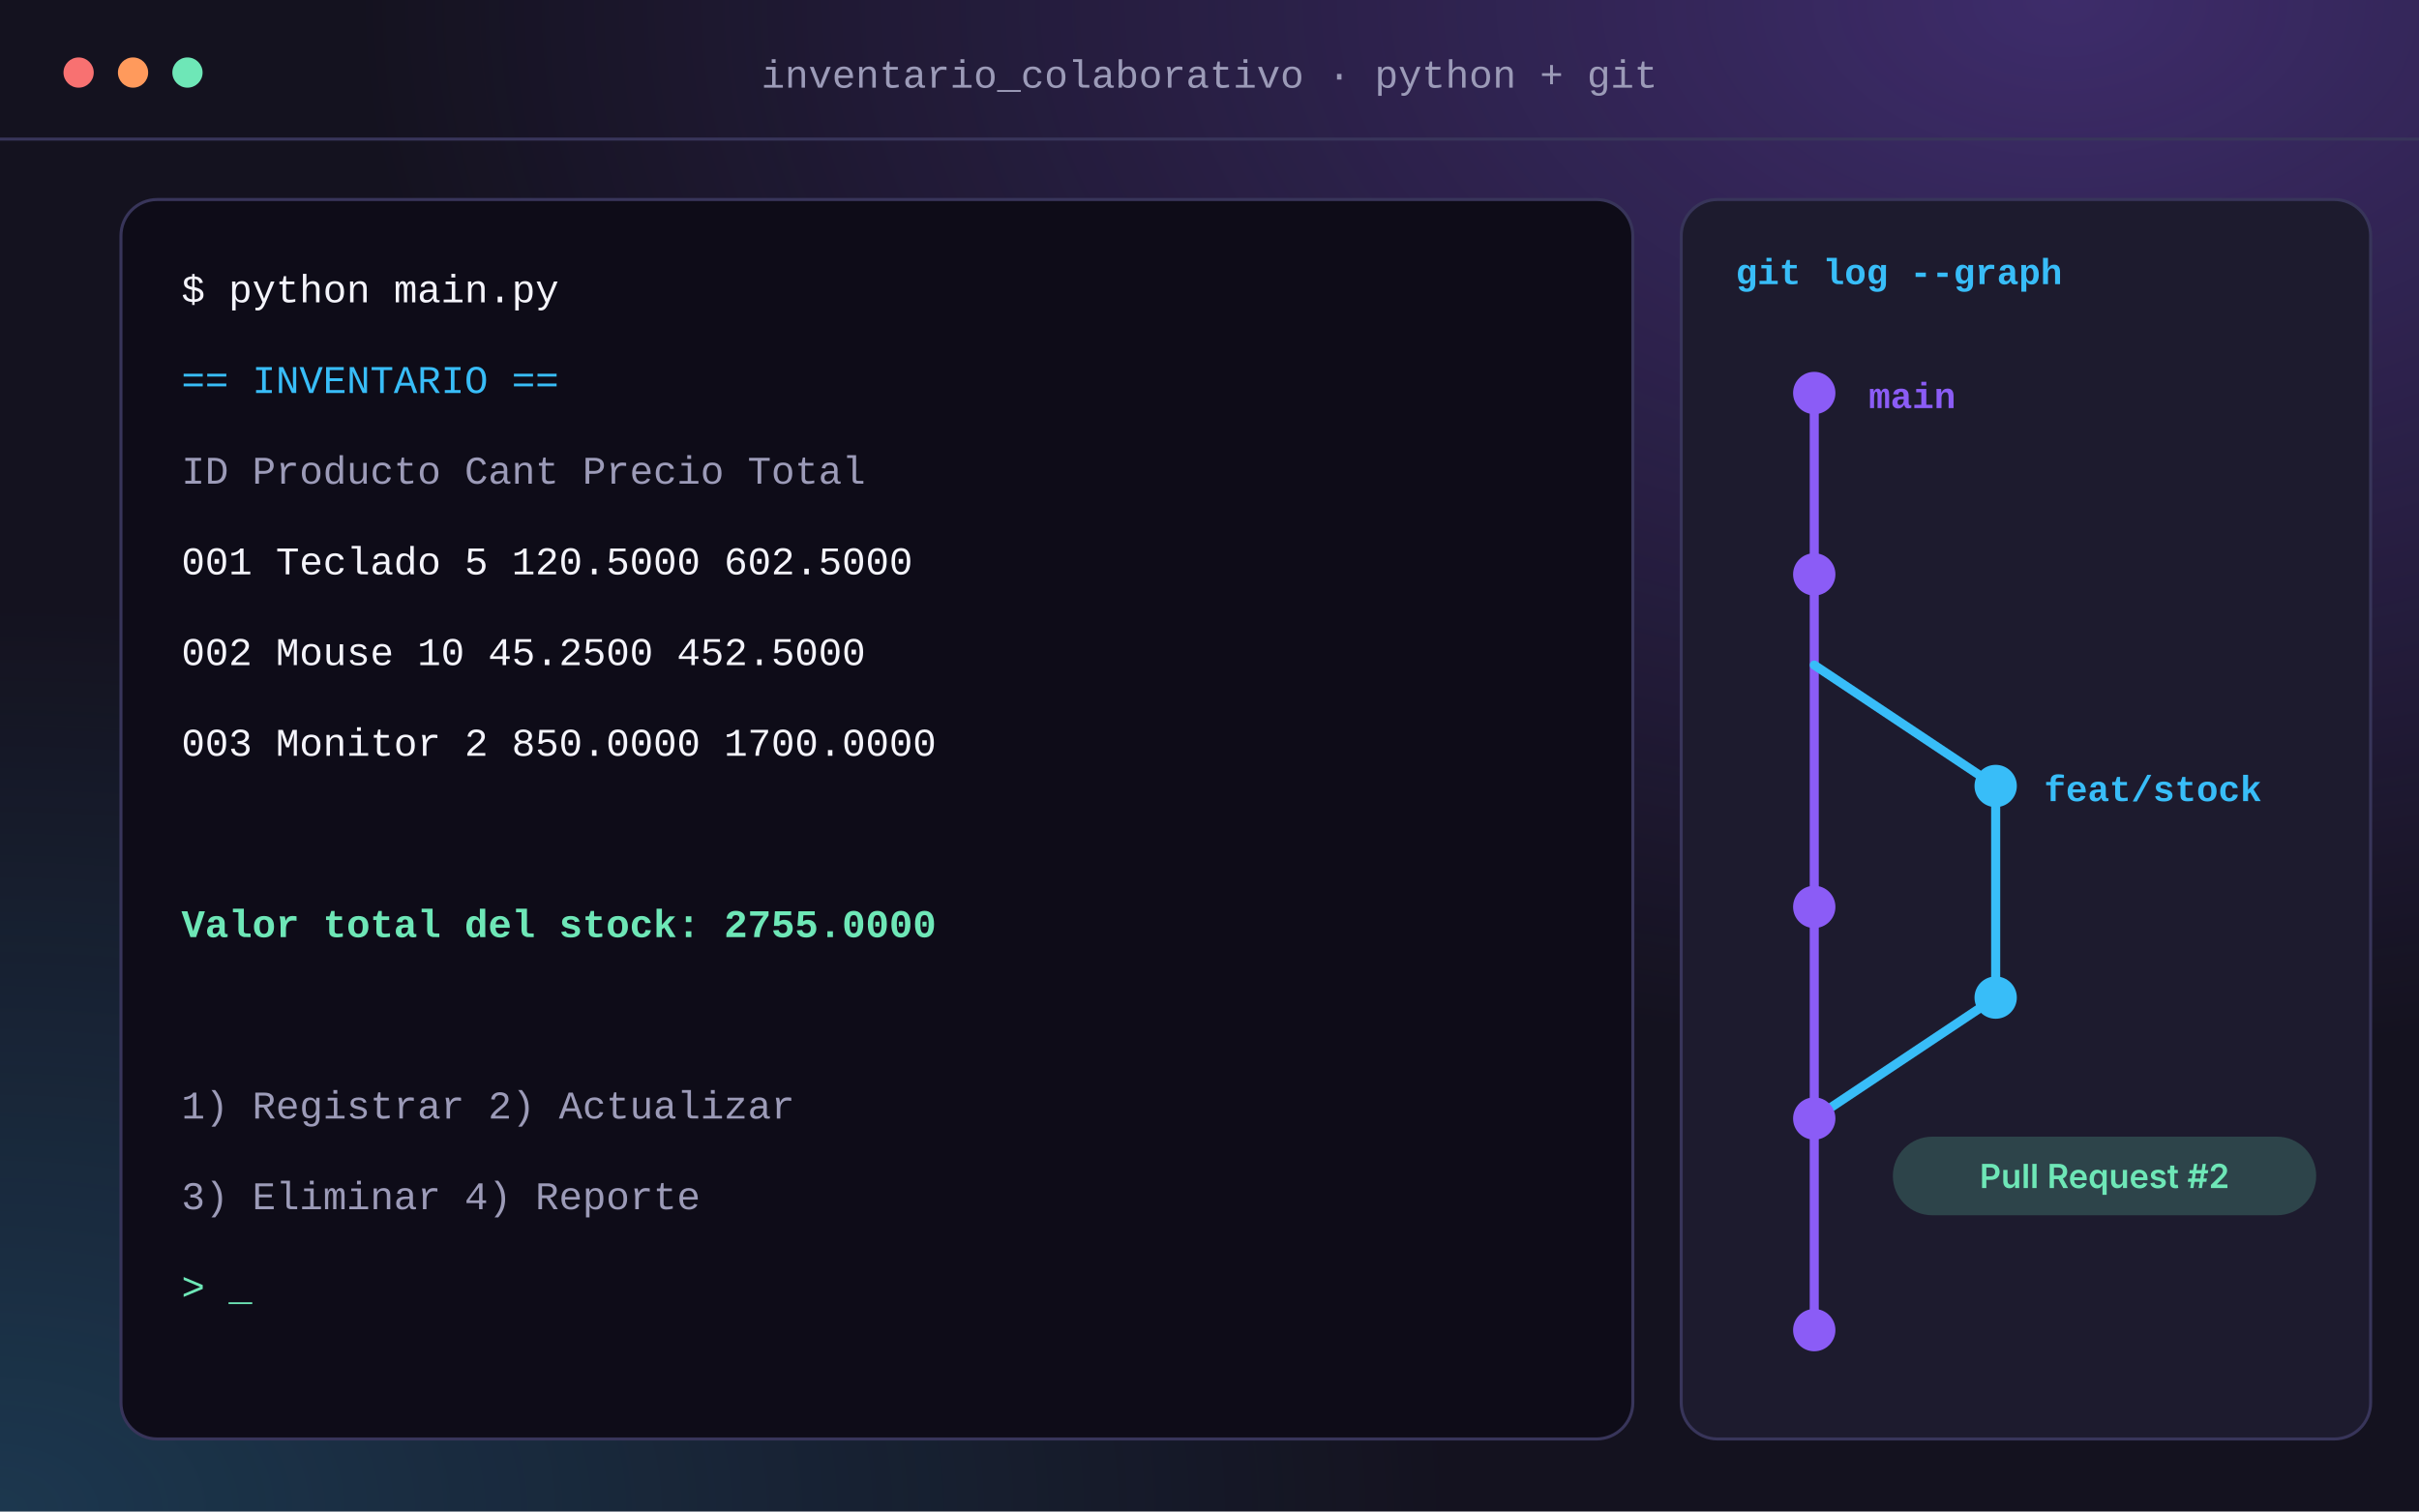
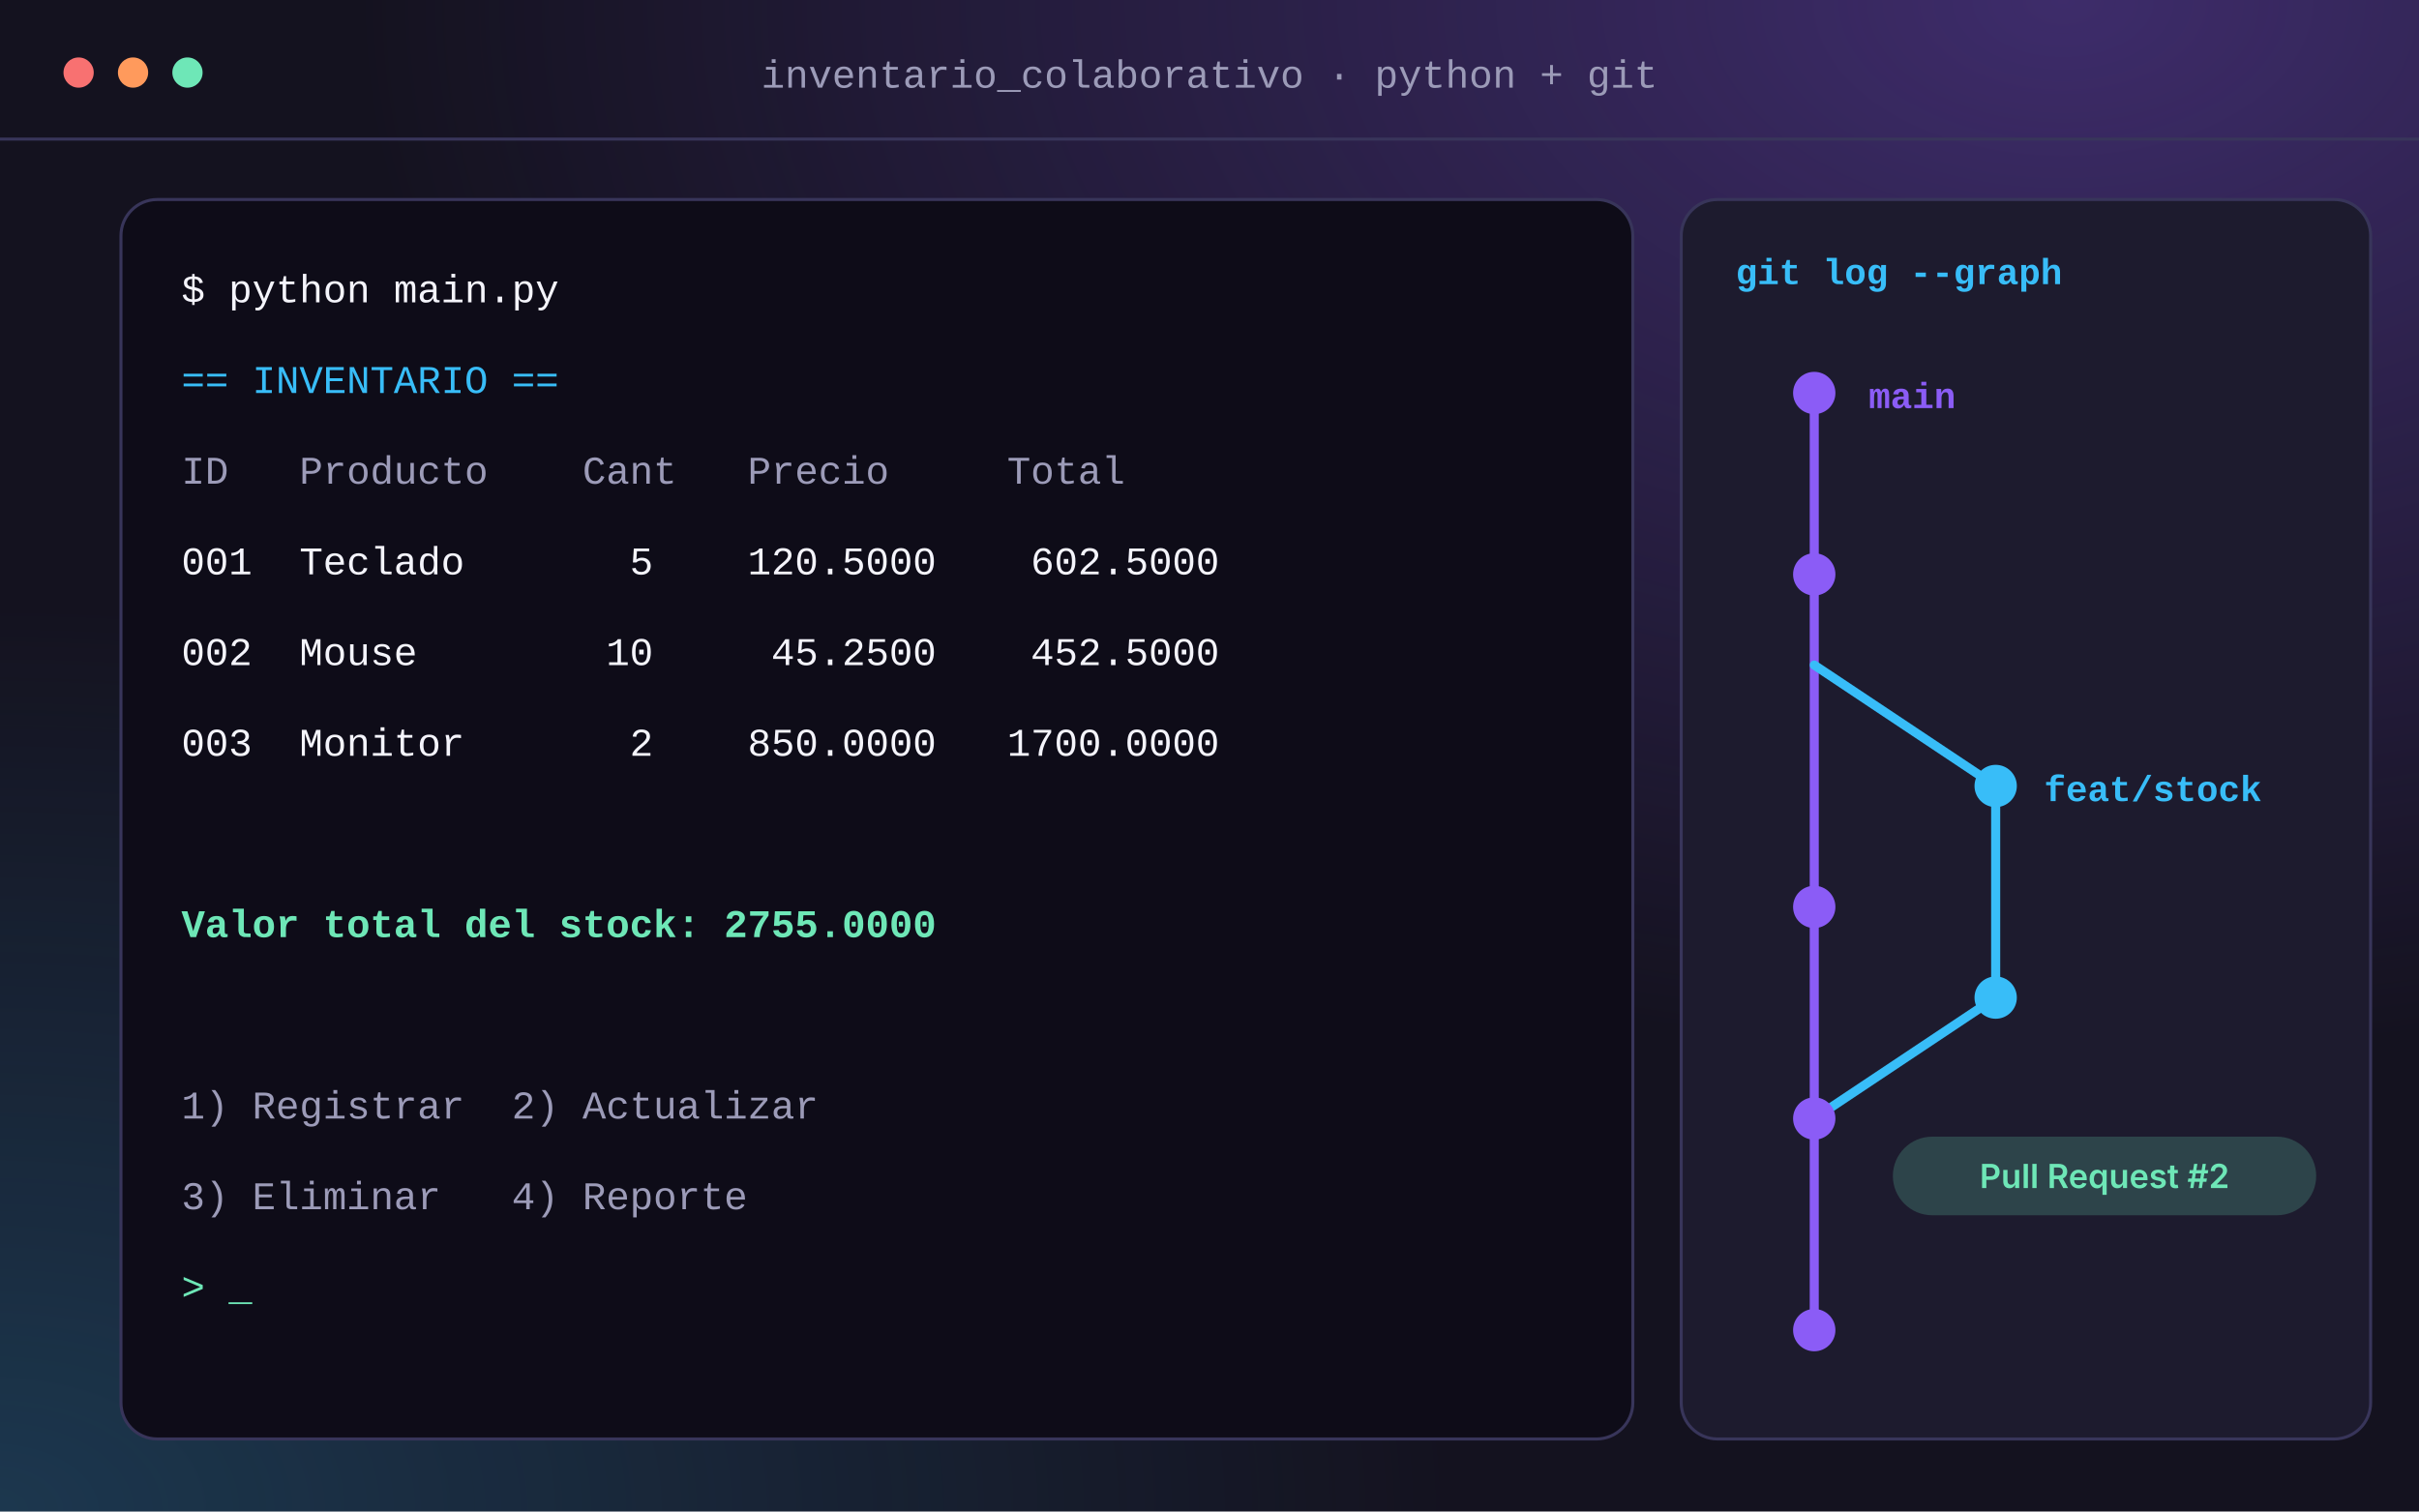
<svg xmlns="http://www.w3.org/2000/svg" viewBox="0 0 800 500">
  <defs>
    <radialGradient id="g1" cx="85%" cy="0%" r="70%">
      <stop offset="0" stop-color="#8b5cf6" stop-opacity=".35" />
      <stop offset="1" stop-color="#8b5cf6" stop-opacity="0" />
    </radialGradient>
    <radialGradient id="g2" cx="0%" cy="100%" r="60%">
      <stop offset="0" stop-color="#38bdf8" stop-opacity=".22" />
      <stop offset="1" stop-color="#38bdf8" stop-opacity="0" />
    </radialGradient>
    <linearGradient id="area" x1="0" y1="0" x2="0" y2="1">
      <stop offset="0" stop-color="#8b5cf6" stop-opacity=".45" />
      <stop offset="1" stop-color="#8b5cf6" stop-opacity="0" />
    </linearGradient>
  </defs>
  <rect width="800" height="500" fill="#14121f" />
  <rect width="800" height="500" fill="url(#g1)" />
  <rect width="800" height="500" fill="url(#g2)" />
  <circle cx="26" cy="24" r="5" fill="#f87171" />
  <circle cx="44" cy="24" r="5" fill="#ff9a5c" />
  <circle cx="62" cy="24" r="5" fill="#6ee7b7" />
-   <text x="400" y="29" font-family="'Cascadia Code', Consolas, 'Courier New', monospace" font-size="13" font-weight="500" fill="#9c9bb8" text-anchor="middle" opacity="1" style="white-space:pre">inventario_colaborativo · python + git</text>
+   <text x="400" y="29" font-family="'Cascadia Code', Consolas, 'Courier New', monospace" font-size="13" font-weight="500" fill="#9c9bb8" text-anchor="middle" opacity="1" xml:space="preserve">inventario_colaborativo · python + git</text>
  <line x1="0" y1="46" x2="800" y2="46" stroke="#38355a" stroke-width="1" stroke-linecap="round" />
  <rect x="40" y="66" width="500" height="410" rx="12" fill="#0e0c18" opacity="1" stroke="#38355a" stroke-width="1" />
-   <text x="60" y="100" font-family="'Cascadia Code', Consolas, 'Courier New', monospace" font-size="13" font-weight="400" fill="#f4f4fb" text-anchor="start" opacity="1" style="white-space:pre">$ python main.py</text>
-   <text x="60" y="130" font-family="'Cascadia Code', Consolas, 'Courier New', monospace" font-size="13" font-weight="400" fill="#38bdf8" text-anchor="start" opacity="1" style="white-space:pre">== INVENTARIO ==</text>
-   <text x="60" y="160" font-family="'Cascadia Code', Consolas, 'Courier New', monospace" font-size="13" font-weight="400" fill="#9c9bb8" text-anchor="start" opacity="1" style="white-space:pre">ID   Producto    Cant   Precio     Total</text>
-   <text x="60" y="190" font-family="'Cascadia Code', Consolas, 'Courier New', monospace" font-size="13" font-weight="400" fill="#f4f4fb" text-anchor="start" opacity="1" style="white-space:pre">001  Teclado       5    120.5000    602.5000</text>
-   <text x="60" y="220" font-family="'Cascadia Code', Consolas, 'Courier New', monospace" font-size="13" font-weight="400" fill="#f4f4fb" text-anchor="start" opacity="1" style="white-space:pre">002  Mouse        10     45.2500    452.5000</text>
-   <text x="60" y="250" font-family="'Cascadia Code', Consolas, 'Courier New', monospace" font-size="13" font-weight="400" fill="#f4f4fb" text-anchor="start" opacity="1" style="white-space:pre">003  Monitor       2    850.0000   1700.0000</text>
-   <text x="60" y="280" font-family="'Cascadia Code', Consolas, 'Courier New', monospace" font-size="13" font-weight="400" fill="#f4f4fb" text-anchor="start" opacity="1" style="white-space:pre" />
-   <text x="60" y="310" font-family="'Cascadia Code', Consolas, 'Courier New', monospace" font-size="13" font-weight="700" fill="#6ee7b7" text-anchor="start" opacity="1" style="white-space:pre">Valor total del stock: 2755.0000</text>
-   <text x="60" y="340" font-family="'Cascadia Code', Consolas, 'Courier New', monospace" font-size="13" font-weight="400" fill="#f4f4fb" text-anchor="start" opacity="1" style="white-space:pre" />
-   <text x="60" y="370" font-family="'Cascadia Code', Consolas, 'Courier New', monospace" font-size="13" font-weight="400" fill="#9c9bb8" text-anchor="start" opacity="1" style="white-space:pre">1) Registrar  2) Actualizar</text>
-   <text x="60" y="400" font-family="'Cascadia Code', Consolas, 'Courier New', monospace" font-size="13" font-weight="400" fill="#9c9bb8" text-anchor="start" opacity="1" style="white-space:pre">3) Eliminar   4) Reporte</text>
-   <text x="60" y="430" font-family="'Cascadia Code', Consolas, 'Courier New', monospace" font-size="13" font-weight="400" fill="#6ee7b7" text-anchor="start" opacity="1" style="white-space:pre">&gt; _</text>
+   <text x="60" y="100" font-family="'Cascadia Code', Consolas, 'Courier New', monospace" font-size="13" font-weight="400" fill="#f4f4fb" text-anchor="start" opacity="1" xml:space="preserve">$ python main.py</text>
+   <text x="60" y="130" font-family="'Cascadia Code', Consolas, 'Courier New', monospace" font-size="13" font-weight="400" fill="#38bdf8" text-anchor="start" opacity="1" xml:space="preserve">== INVENTARIO ==</text>
+   <text x="60" y="160" font-family="'Cascadia Code', Consolas, 'Courier New', monospace" font-size="13" font-weight="400" fill="#9c9bb8" text-anchor="start" opacity="1" xml:space="preserve">ID   Producto    Cant   Precio     Total</text>
+   <text x="60" y="190" font-family="'Cascadia Code', Consolas, 'Courier New', monospace" font-size="13" font-weight="400" fill="#f4f4fb" text-anchor="start" opacity="1" xml:space="preserve">001  Teclado       5    120.5000    602.5000</text>
+   <text x="60" y="220" font-family="'Cascadia Code', Consolas, 'Courier New', monospace" font-size="13" font-weight="400" fill="#f4f4fb" text-anchor="start" opacity="1" xml:space="preserve">002  Mouse        10     45.2500    452.5000</text>
+   <text x="60" y="250" font-family="'Cascadia Code', Consolas, 'Courier New', monospace" font-size="13" font-weight="400" fill="#f4f4fb" text-anchor="start" opacity="1" xml:space="preserve">003  Monitor       2    850.0000   1700.0000</text>
+   <text x="60" y="280" font-family="'Cascadia Code', Consolas, 'Courier New', monospace" font-size="13" font-weight="400" fill="#f4f4fb" text-anchor="start" opacity="1" xml:space="preserve" />
+   <text x="60" y="310" font-family="'Cascadia Code', Consolas, 'Courier New', monospace" font-size="13" font-weight="700" fill="#6ee7b7" text-anchor="start" opacity="1" xml:space="preserve">Valor total del stock: 2755.0000</text>
+   <text x="60" y="340" font-family="'Cascadia Code', Consolas, 'Courier New', monospace" font-size="13" font-weight="400" fill="#f4f4fb" text-anchor="start" opacity="1" xml:space="preserve" />
+   <text x="60" y="370" font-family="'Cascadia Code', Consolas, 'Courier New', monospace" font-size="13" font-weight="400" fill="#9c9bb8" text-anchor="start" opacity="1" xml:space="preserve">1) Registrar  2) Actualizar</text>
+   <text x="60" y="400" font-family="'Cascadia Code', Consolas, 'Courier New', monospace" font-size="13" font-weight="400" fill="#9c9bb8" text-anchor="start" opacity="1" xml:space="preserve">3) Eliminar   4) Reporte</text>
+   <text x="60" y="430" font-family="'Cascadia Code', Consolas, 'Courier New', monospace" font-size="13" font-weight="400" fill="#6ee7b7" text-anchor="start" opacity="1" xml:space="preserve">&gt; _</text>
  <rect x="556" y="66" width="228" height="410" rx="12" fill="#1d1b2e" opacity="1" stroke="#38355a" stroke-width="1" />
-   <text x="574" y="94" font-family="'Cascadia Code', Consolas, 'Courier New', monospace" font-size="12" font-weight="600" fill="#38bdf8" text-anchor="start" opacity="1" style="white-space:pre">git log --graph</text>
+   <text x="574" y="94" font-family="'Cascadia Code', Consolas, 'Courier New', monospace" font-size="12" font-weight="600" fill="#38bdf8" text-anchor="start" opacity="1" xml:space="preserve">git log --graph</text>
  <line x1="600" y1="130" x2="600" y2="440" stroke="#8b5cf6" stroke-width="3" stroke-linecap="round" />
  <line x1="600" y1="220" x2="660" y2="260" stroke="#38bdf8" stroke-width="3" stroke-linecap="round" />
  <line x1="660" y1="260" x2="660" y2="330" stroke="#38bdf8" stroke-width="3" stroke-linecap="round" />
  <line x1="660" y1="330" x2="600" y2="370" stroke="#38bdf8" stroke-width="3" stroke-linecap="round" />
  <circle cx="600" cy="130" r="7" fill="#8b5cf6" />
  <circle cx="600" cy="190" r="7" fill="#8b5cf6" />
  <circle cx="600" cy="300" r="7" fill="#8b5cf6" />
  <circle cx="600" cy="370" r="7" fill="#8b5cf6" />
  <circle cx="600" cy="440" r="7" fill="#8b5cf6" />
  <circle cx="660" cy="260" r="7" fill="#38bdf8" />
  <circle cx="660" cy="330" r="7" fill="#38bdf8" />
-   <text x="618" y="135" font-family="'Cascadia Code', Consolas, 'Courier New', monospace" font-size="12" font-weight="600" fill="#8b5cf6" text-anchor="start" opacity="1" style="white-space:pre">main</text>
-   <text x="676" y="265" font-family="'Cascadia Code', Consolas, 'Courier New', monospace" font-size="12" font-weight="600" fill="#38bdf8" text-anchor="start" opacity="1" style="white-space:pre">feat/stock</text>
+   <text x="618" y="135" font-family="'Cascadia Code', Consolas, 'Courier New', monospace" font-size="12" font-weight="600" fill="#8b5cf6" text-anchor="start" opacity="1" xml:space="preserve">main</text>
+   <text x="676" y="265" font-family="'Cascadia Code', Consolas, 'Courier New', monospace" font-size="12" font-weight="600" fill="#38bdf8" text-anchor="start" opacity="1" xml:space="preserve">feat/stock</text>
  <rect x="626" y="376" width="140" height="26" rx="13" fill="#6ee7b7" opacity="0.2" />
-   <text x="696" y="393" font-family="Inter, 'Segoe UI', Arial, sans-serif" font-size="11" font-weight="600" fill="#6ee7b7" text-anchor="middle" opacity="1" style="white-space:pre">Pull Request #2</text>
+   <text x="696" y="393" font-family="Inter, 'Segoe UI', Arial, sans-serif" font-size="11" font-weight="600" fill="#6ee7b7" text-anchor="middle" opacity="1" xml:space="preserve">Pull Request #2</text>
</svg>
